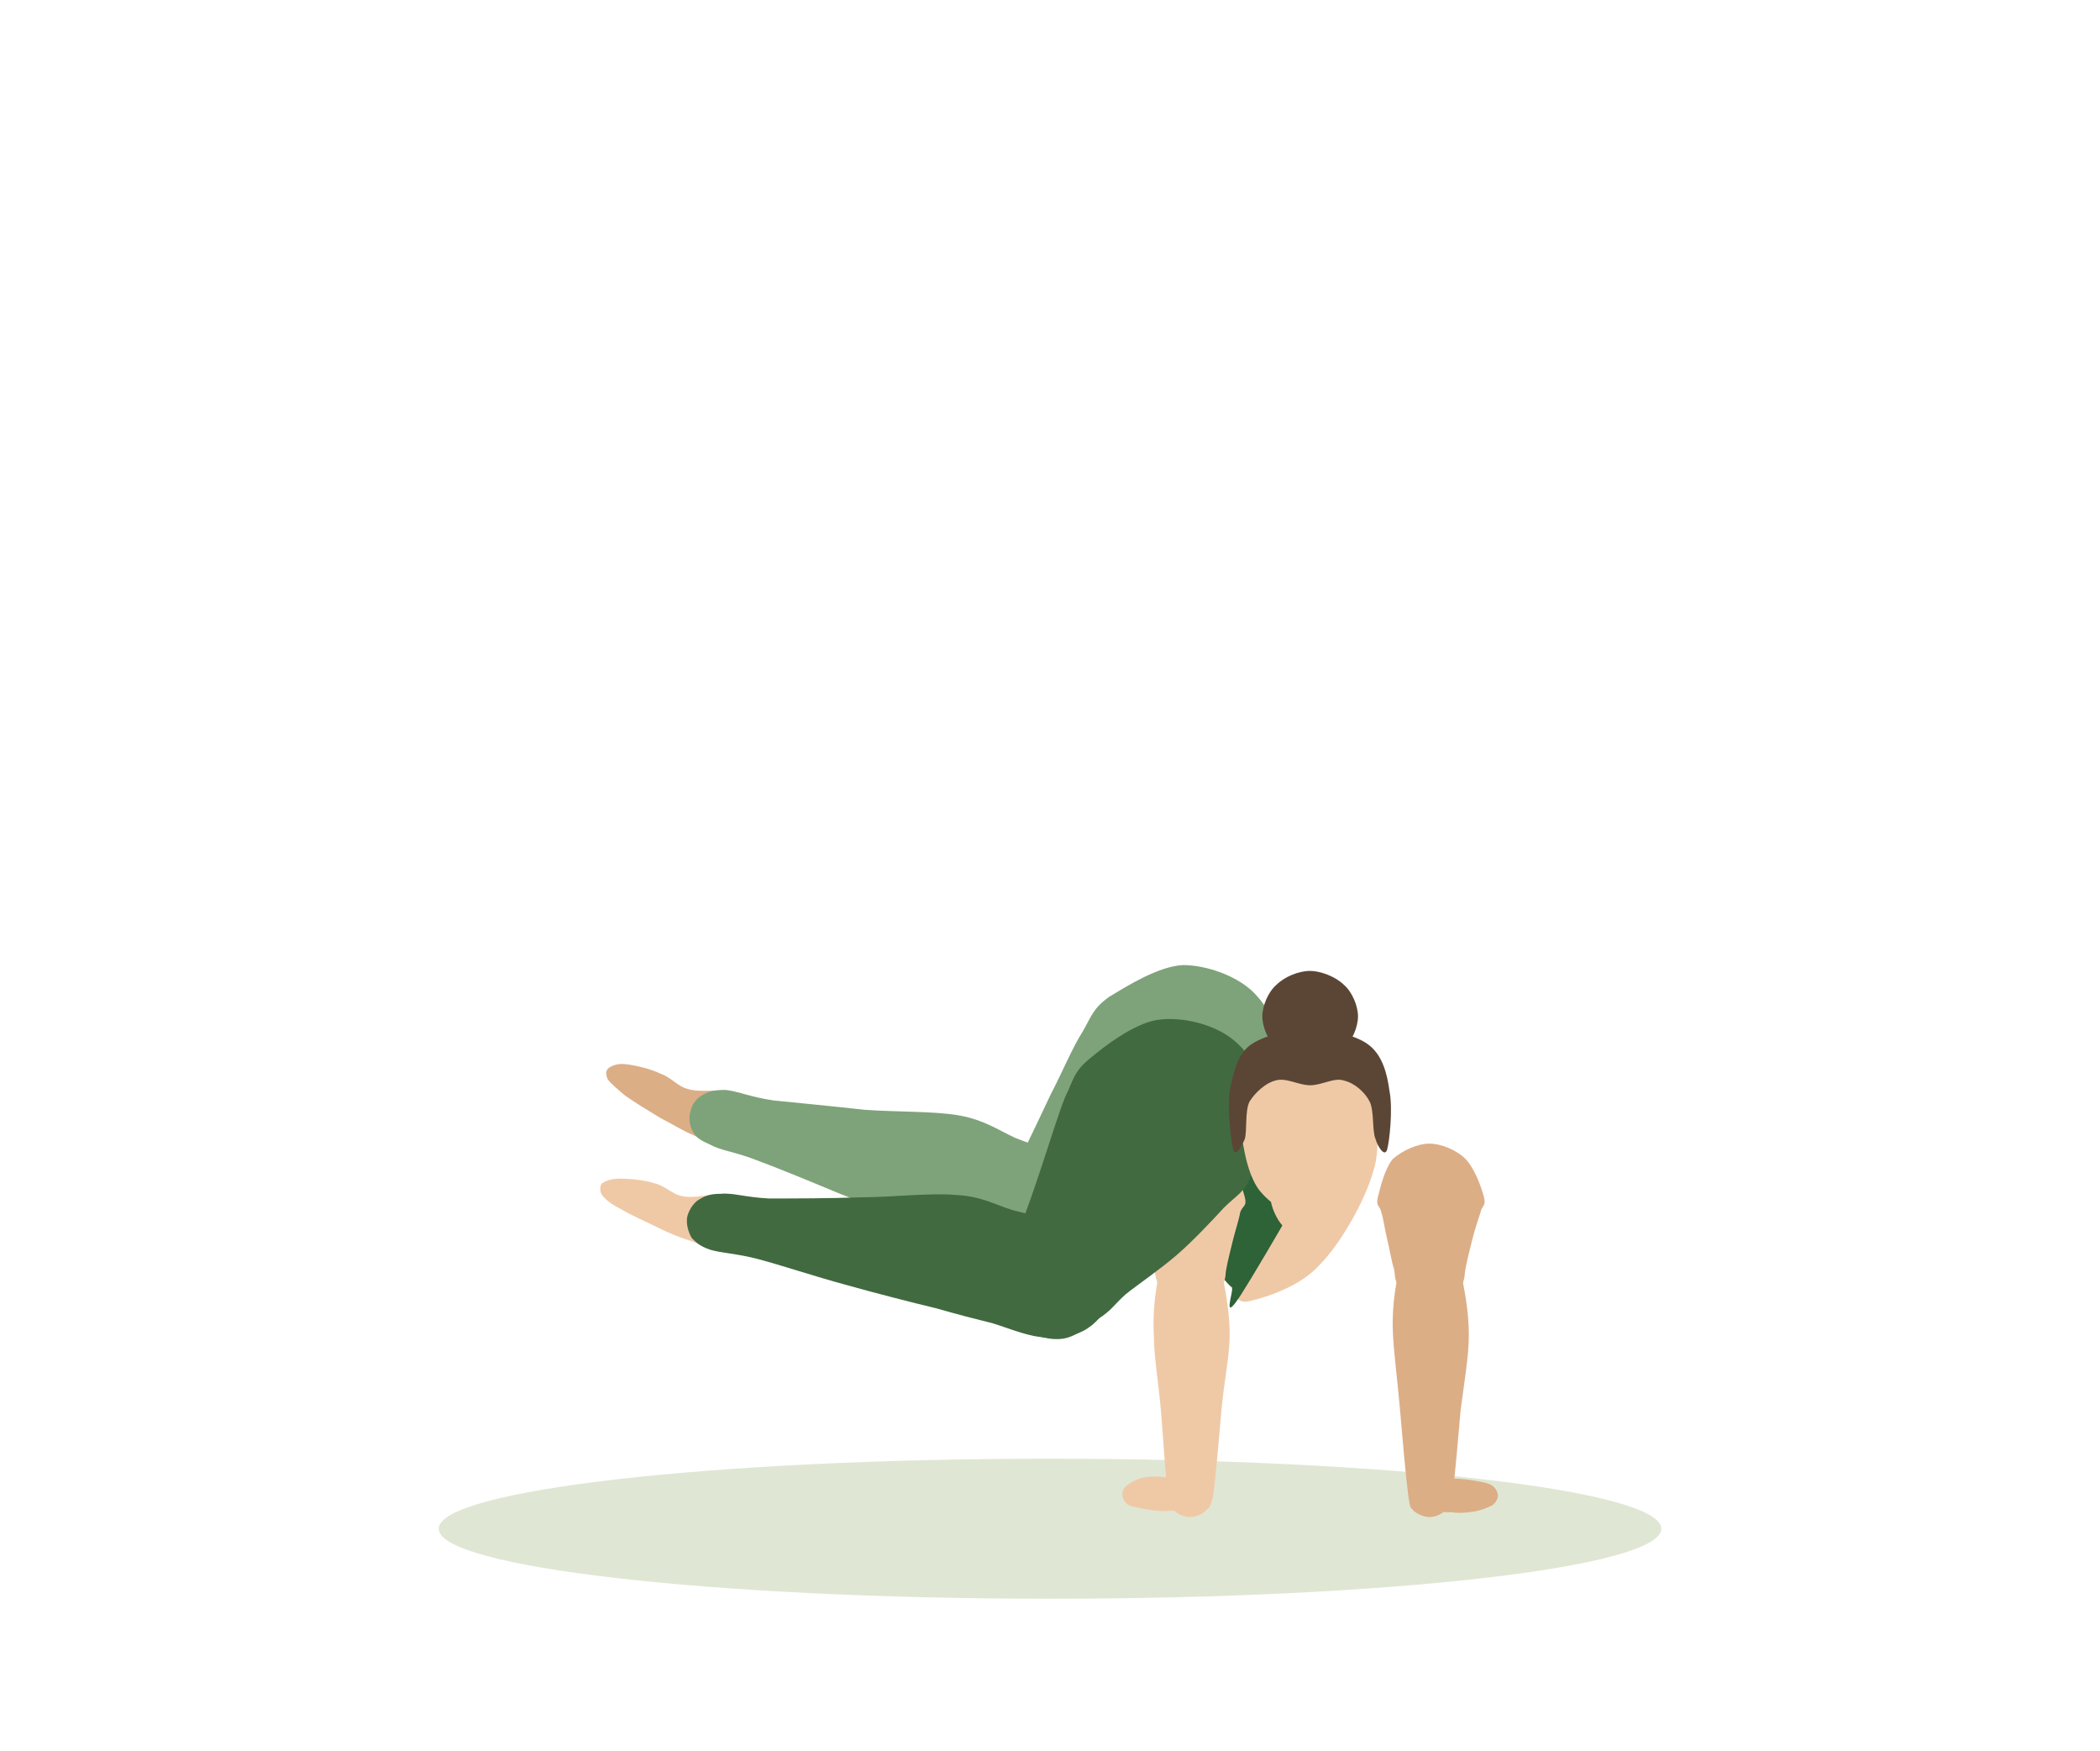
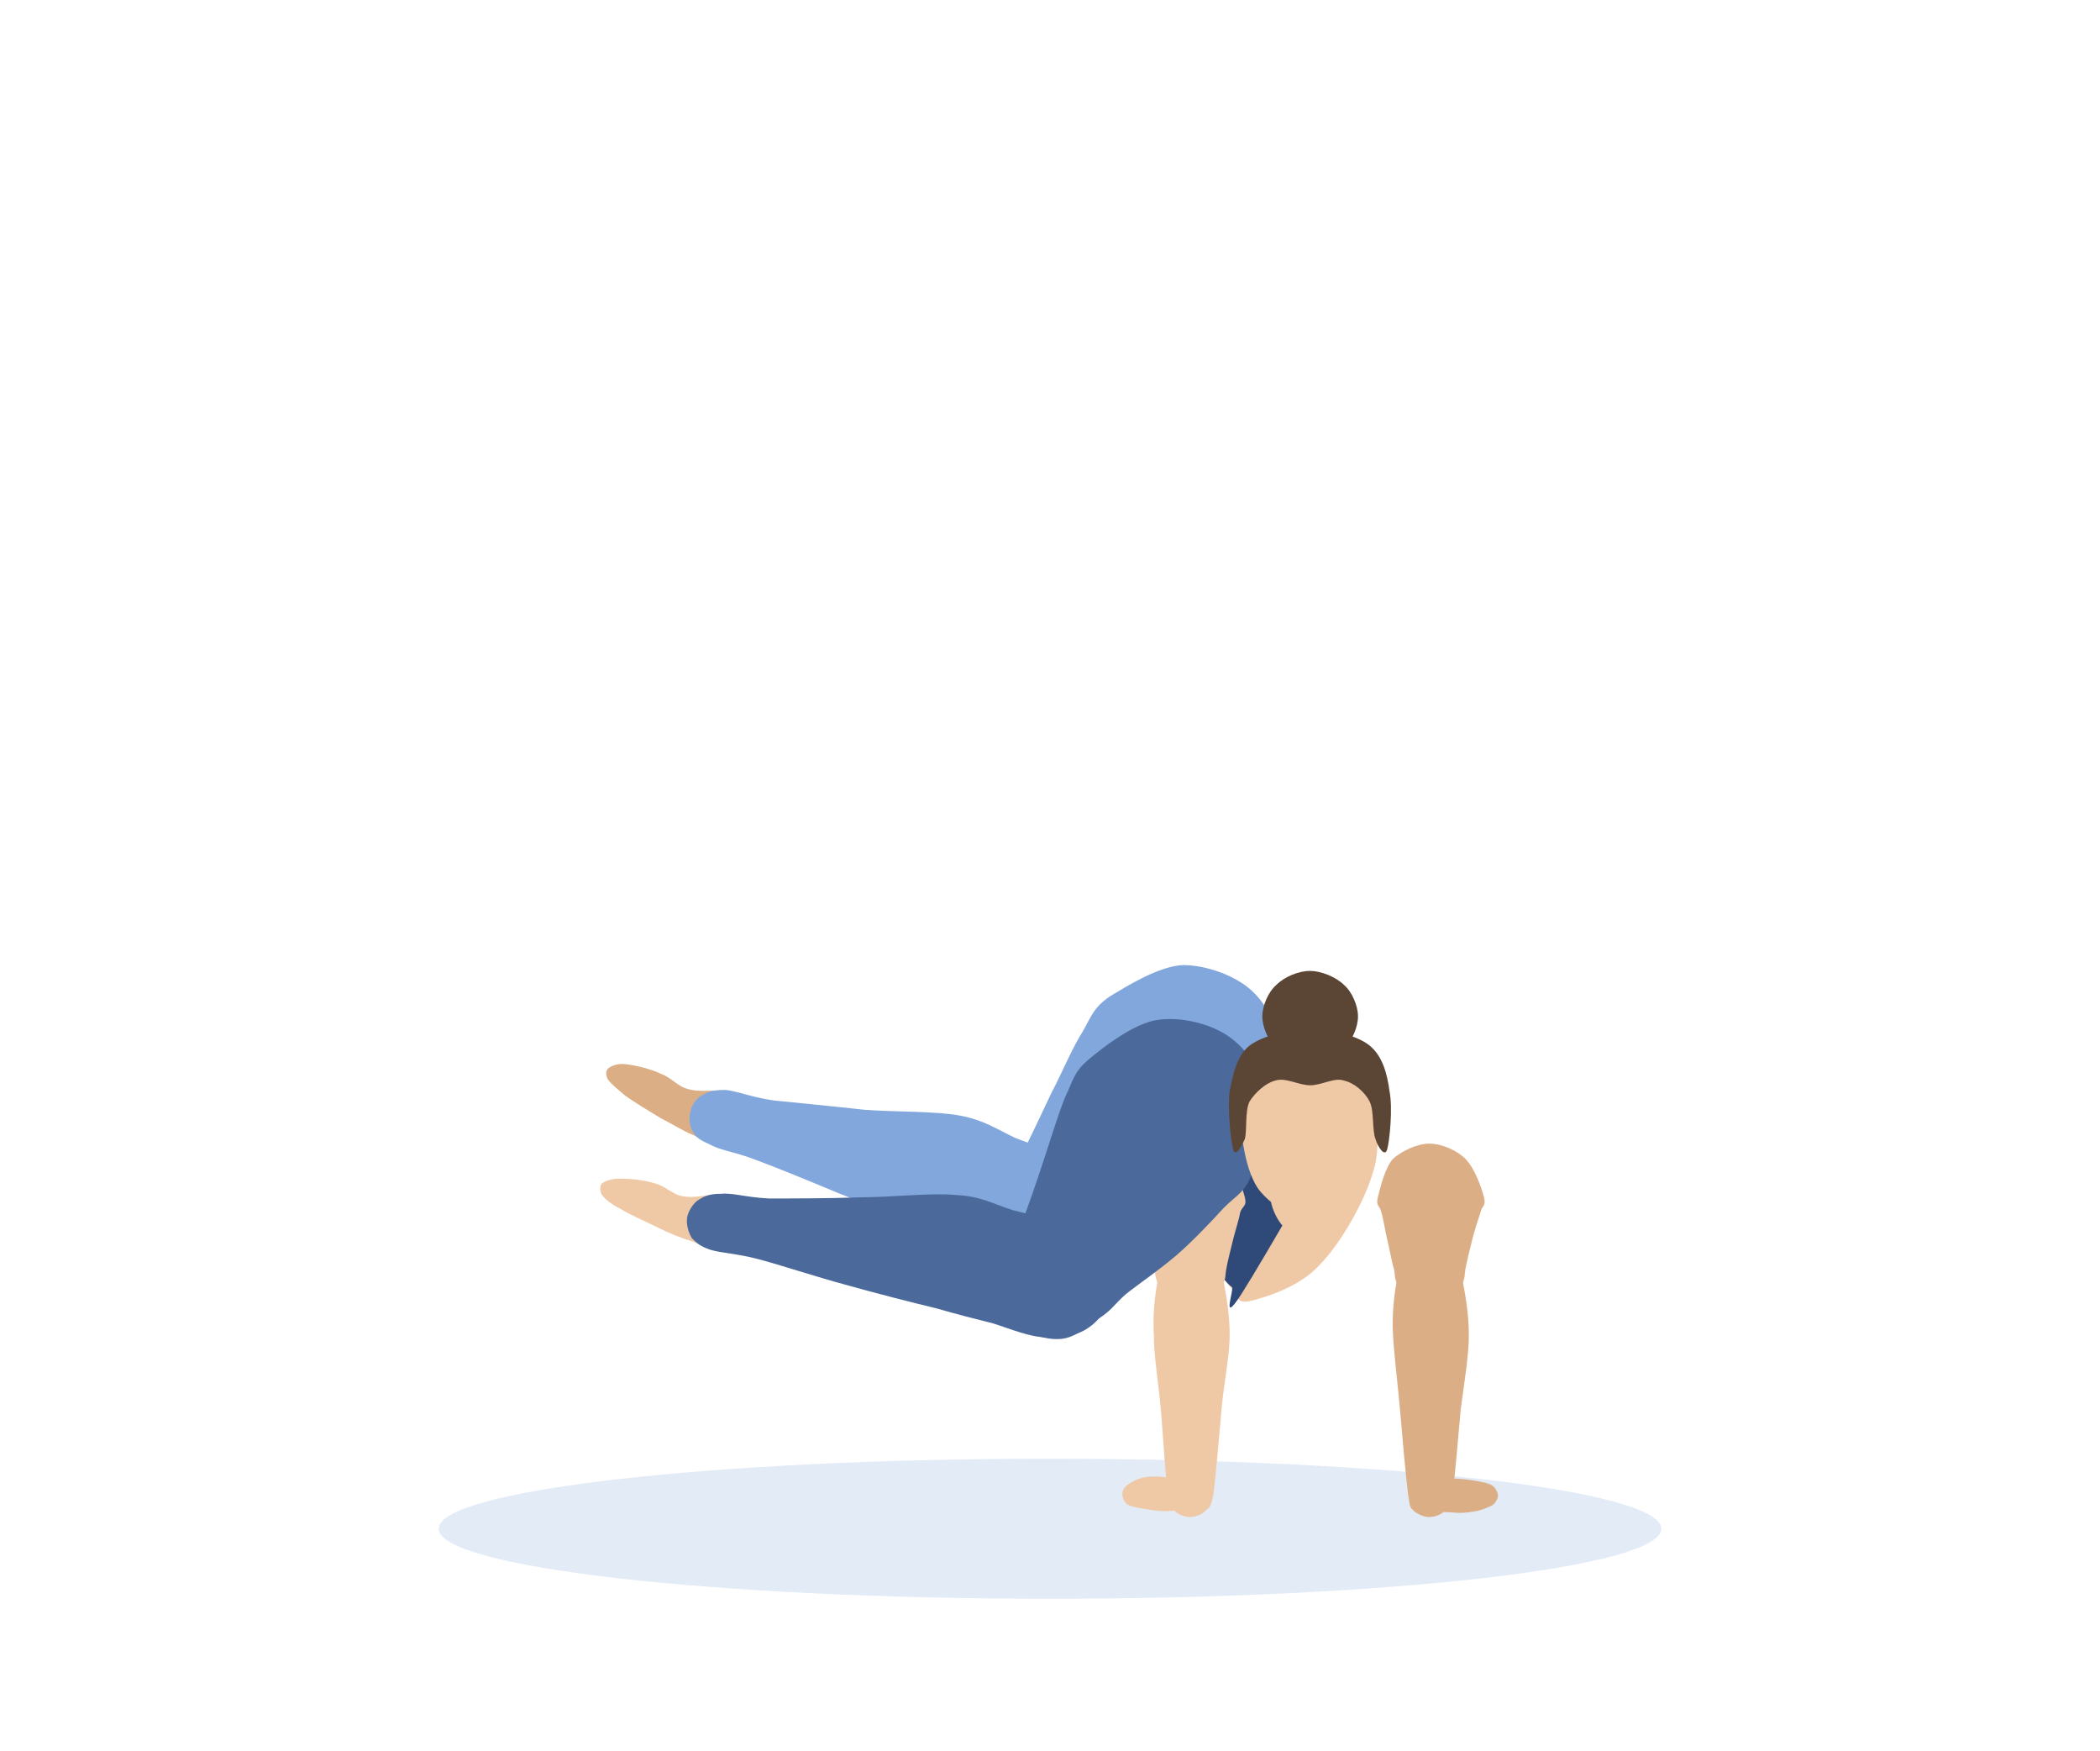
<svg xmlns="http://www.w3.org/2000/svg" viewBox="0 0 180 150" width="180" height="150">
-   <ellipse cx="90" cy="131" rx="52.4" ry="6" fill="#dfe7d4" />
+   <ellipse cx="90" cy="131" rx="52.4" ry="6" fill="#e3ebf7" />
  <path d="M94.5 106C95.2 107.4 95.5 107.3 96.4 107.3C97.3 107.3 98.7 106.3 99.7 106.1C100.7 105.9 101.6 105.8 102.3 106.2C103 106.5 103.3 107.6 103.8 108.2C104.3 108.8 104.8 109.5 105.3 110.1C105.9 110.6 105.8 111.8 107.1 111.5C108.4 111.2 111.4 110.3 113.1 108.4C114.9 106.6 117 102.9 117.7 100.4C118.5 98 117.8 95 117.4 93.7C117 92.5 116 93.1 115.3 92.9C114.5 92.7 113.7 92.6 112.9 92.5C112.1 92.3 111 92.6 110.4 92.2C109.8 91.8 109.4 90.9 109 90C108.7 89 108.8 87.3 108.4 86.5C107.9 85.8 107.8 85.4 106.4 85.5C105 85.6 102.4 85 100 87.3C97.7 89.6 93.3 96.2 92.3 99.3C91.4 102.4 93.8 104.7 94.5 106Z" fill="#efc9a6" />
-   <path d="M94.5 106C95 107.2 94.9 106.4 95.2 106.5C95.4 106.7 95.6 106.9 95.8 107C96.1 107.1 96.3 107.2 96.7 107.2C97 107.1 97.5 106.9 97.9 106.8C98.3 106.6 98.7 106.5 99.1 106.4C99.5 106.2 98.6 108.6 100.2 105.9C101.9 103.3 107.7 93.3 109.1 90.5C110.6 87.8 109 89.7 108.9 89.3C108.8 88.9 108.8 88.5 108.7 88.1C108.6 87.6 108.6 87.1 108.4 86.8C108.3 86.5 108.1 86.3 107.9 86.2C107.6 86 107.4 85.9 107.1 85.8C106.9 85.7 107.5 85.3 106.4 85.5C105.2 85.7 102.4 85 100 87.3C97.7 89.6 93.3 96.2 92.3 99.3C91.4 102.4 94 104.8 94.5 106Z" fill="#426a40" />
-   <path d="M102.3 106.2C101.1 108.7 102.8 106.6 103 106.9C103.2 107.2 103.4 107.6 103.6 107.9C103.8 108.2 104 108.5 104.2 108.8C104.4 109.1 104.7 109.3 104.9 109.6C105.1 109.8 105.3 110.1 105.6 110.3C105.8 110.5 104.6 113.7 106.4 110.9C108.2 108.1 115 96.3 116.5 93.3C118.1 90.3 115.9 93.1 115.6 93C115.3 92.9 114.9 92.8 114.6 92.7C114.3 92.7 114 92.6 113.6 92.5C113.3 92.5 112.9 92.5 112.5 92.4C112.1 92.4 111.7 92.5 111.4 92.4C111 92.4 111.9 89.9 110.4 92.2C108.9 94.5 103.5 103.7 102.3 106.2Z" fill="#2e6237" />
+   <path d="M94.5 106C95 107.2 94.9 106.4 95.2 106.5C95.4 106.7 95.6 106.9 95.8 107C96.1 107.1 96.3 107.2 96.7 107.2C97 107.1 97.5 106.9 97.9 106.8C98.3 106.6 98.7 106.5 99.1 106.4C99.5 106.2 98.6 108.6 100.2 105.9C101.9 103.3 107.7 93.3 109.1 90.5C110.6 87.8 109 89.7 108.9 89.3C108.8 88.9 108.8 88.5 108.7 88.1C108.6 87.6 108.6 87.1 108.4 86.8C108.3 86.5 108.1 86.3 107.9 86.2C107.6 86 107.4 85.9 107.1 85.8C106.9 85.7 107.5 85.3 106.4 85.5C105.2 85.7 102.4 85 100 87.3C97.7 89.6 93.3 96.2 92.3 99.3C91.4 102.4 94 104.8 94.5 106Z" fill="#4b6a9b" />
+   <path d="M102.3 106.2C101.1 108.7 102.8 106.6 103 106.9C103.2 107.2 103.4 107.6 103.6 107.9C103.8 108.2 104 108.5 104.2 108.8C104.4 109.1 104.7 109.3 104.9 109.6C105.1 109.8 105.3 110.1 105.6 110.3C105.8 110.5 104.6 113.7 106.4 110.9C108.2 108.1 115 96.3 116.5 93.3C118.1 90.3 115.9 93.1 115.6 93C115.3 92.9 114.9 92.8 114.6 92.7C114.3 92.7 114 92.6 113.6 92.5C113.3 92.5 112.9 92.5 112.5 92.4C112.1 92.4 111.7 92.5 111.4 92.4C111 92.4 111.9 89.9 110.4 92.2C108.9 94.5 103.5 103.7 102.3 106.2Z" fill="#2f4a78" />
  <path d="M122.1 129.2C122.6 129.5 123.8 129.6 124.5 129.6C125.2 129.7 125.9 129.6 126.5 129.5C127 129.4 127.5 129.2 127.9 129C128.2 128.8 128.4 128.4 128.4 128.2C128.4 127.9 128.2 127.5 127.9 127.3C127.6 127.1 127.1 127 126.5 126.9C125.9 126.8 125.2 126.7 124.5 126.7C123.8 126.7 122.6 126.7 122.1 127C121.6 127.2 121.5 127.7 121.5 128.1C121.5 128.5 121.6 129 122.1 129.2Z" fill="#dcae86" />
  <path d="M119.7 109.9C119.5 111 119.3 112.6 119.4 114.4C119.5 116.2 119.8 118.5 120 120.8C120.2 123.1 120.5 126.6 120.7 128.1C120.9 129.5 120.9 129.1 121.2 129.5C121.6 129.8 122.1 130 122.5 130C123 130 123.5 129.8 123.8 129.5C124.2 129.1 124.2 129.5 124.5 128.1C124.7 126.6 125 123.1 125.2 120.8C125.5 118.5 125.9 116.2 125.9 114.4C125.9 112.6 125.6 111 125.4 109.9C125.1 108.7 125 108.3 124.5 107.8C124 107.3 123.2 107 122.5 107C121.9 107 121.1 107.3 120.6 107.8C120.1 108.3 119.9 108.7 119.7 109.9Z" fill="#dcae86" />
  <path d="M118.1 102.6C117.9 103.4 118.3 103.3 118.4 103.9C118.6 104.5 118.7 105.4 118.9 106.2C119.1 107 119.3 108.2 119.5 108.8C119.6 109.4 119.5 109.3 119.7 109.9C119.9 110.4 120.1 111.4 120.6 111.9C121.1 112.4 121.9 112.7 122.5 112.7C123.2 112.7 124 112.4 124.5 111.9C125 111.4 125.2 110.4 125.4 109.9C125.6 109.3 125.5 109.4 125.6 108.8C125.7 108.2 126 107 126.2 106.2C126.4 105.4 126.7 104.5 126.9 103.9C127 103.3 127.4 103.4 127.2 102.6C127 101.8 126.4 100.1 125.6 99.3C124.9 98.6 123.6 98 122.5 98C121.5 98 120.2 98.6 119.4 99.3C118.7 100.1 118.3 101.8 118.1 102.6Z" fill="#dcae86" />
  <path d="M102.5 127C102 126.7 100.8 126.6 100 126.6C99.3 126.5 98.6 126.5 98.1 126.6C97.5 126.7 97 127 96.7 127.2C96.4 127.4 96.2 127.7 96.2 128C96.2 128.3 96.3 128.6 96.6 128.9C96.9 129.1 97.5 129.2 98.1 129.3C98.6 129.4 99.3 129.5 100 129.5C100.8 129.4 102 129.5 102.5 129.2C103 129 103 128.5 103 128.1C103 127.7 103 127.2 102.5 127Z" fill="#efc9a6" />
  <path d="M99.2 109.9C99 111 98.8 112.6 98.9 114.4C98.9 116.2 99.3 118.5 99.5 120.8C99.7 123.1 99.9 126.6 100.1 128.1C100.3 129.5 100.4 129.1 100.7 129.5C101 129.8 101.6 130 102 130C102.4 130 103 129.8 103.3 129.5C103.6 129.1 103.7 129.5 104 128.1C104.2 126.6 104.5 123.1 104.7 120.8C104.9 118.5 105.4 116.2 105.4 114.4C105.4 112.6 105.1 111 104.9 109.9C104.6 108.7 104.4 108.3 104 107.8C103.5 107.3 102.7 107 102 107C101.4 107 100.6 107.3 100.1 107.8C99.6 108.3 99.4 108.7 99.2 109.9Z" fill="#efc9a6" />
  <path d="M97.6 102.6C97.4 103.4 97.8 103.3 97.9 103.9C98 104.5 98.2 105.4 98.4 106.2C98.5 107 98.8 108.2 98.9 108.8C99.1 109.4 99 109.3 99.2 109.9C99.4 110.4 99.6 111.4 100.1 111.9C100.6 112.4 101.4 112.7 102 112.7C102.7 112.7 103.5 112.4 104 111.9C104.4 111.4 104.7 110.4 104.9 109.9C105.1 109.3 105 109.4 105.1 108.8C105.2 108.2 105.5 107 105.7 106.2C105.9 105.4 106.2 104.5 106.3 103.9C106.5 103.3 106.9 103.4 106.7 102.6C106.5 101.8 105.9 100.1 105.1 99.3C104.3 98.6 103.1 98 102 98C101 98 99.7 98.6 98.9 99.3C98.2 100.1 97.7 101.8 97.6 102.6Z" fill="#efc9a6" />
  <path d="M62.3 98.4C61.5 98.4 60.4 97.8 59.5 97.3C58.5 96.9 57.6 96.3 56.6 95.8C55.6 95.2 54.3 94.4 53.6 93.9C52.9 93.3 52.4 92.9 52.1 92.5C51.9 92.1 51.9 91.7 52.2 91.5C52.5 91.3 53 91.1 53.7 91.2C54.5 91.3 55.8 91.6 56.6 92C57.5 92.3 58.1 93.1 58.9 93.3C59.8 93.6 60.8 93.4 61.6 93.5C62.4 93.6 63.3 93.5 63.8 93.8C64.3 94.1 64.7 94.6 64.7 95.2C64.7 95.8 64.2 96.8 63.8 97.3C63.4 97.9 63 98.4 62.3 98.4Z" fill="#dcae86" />
-   <path d="M107.8 96.9C107 98.3 106.3 98.4 105 99.4C103.8 100.5 102 101.9 100.5 103C98.9 104 97 105 95.8 105.8C94.7 106.5 94.6 106.8 93.7 107.3C92.7 107.8 91.3 108.8 90.2 108.9C89 108.9 87.6 108.4 86.8 107.7C85.9 106.9 85.3 105.6 85.2 104.4C85.1 103.3 86 101.7 86.4 100.7C86.8 99.8 87.2 99.7 87.8 98.5C88.4 97.3 89.3 95.4 90.1 93.7C91 92 91.9 89.8 92.8 88.4C93.6 87 93.7 86.4 95.1 85.4C96.6 84.5 99.3 82.8 101.4 82.7C103.4 82.7 105.9 83.6 107.3 84.9C108.7 86.2 109.9 88.5 110 90.5C110.1 92.5 108.7 95.4 107.8 96.9Z" fill="#7ea37a" />
-   <path d="M88.7 108.6C87.3 108.4 85.8 107.6 84.3 107C82.7 106.4 81.6 105.9 79.5 105.2C77.5 104.4 74.5 103.3 72 102.3C69.6 101.3 66.7 100.1 64.8 99.4C63 98.7 61.8 98.6 60.9 98.1C60 97.7 59.7 97.5 59.4 97C59.1 96.5 59 95.7 59.2 95.2C59.3 94.6 59.8 94 60.3 93.8C60.8 93.5 61.2 93.4 62.2 93.4C63.2 93.5 64.3 94 66.3 94.3C68.3 94.5 71.4 94.8 74.1 95.1C76.8 95.3 80.1 95.2 82.3 95.6C84.4 96 85.5 96.8 87 97.5C88.5 98.1 90.2 98.6 91.4 99.3C92.6 100 93.7 100.8 94.3 101.8C94.8 102.8 95 104.3 94.7 105.4C94.4 106.4 93.5 107.6 92.5 108.1C91.5 108.7 90.1 108.8 88.7 108.6Z" fill="#7ea37a" />
+   <path d="M107.8 96.9C107 98.3 106.3 98.4 105 99.4C103.8 100.5 102 101.9 100.5 103C98.9 104 97 105 95.8 105.8C94.7 106.5 94.6 106.8 93.7 107.3C92.7 107.8 91.3 108.8 90.2 108.9C89 108.9 87.6 108.4 86.8 107.7C85.9 106.9 85.3 105.6 85.2 104.4C85.1 103.3 86 101.7 86.4 100.7C86.8 99.8 87.2 99.7 87.8 98.5C88.4 97.3 89.3 95.4 90.1 93.7C91 92 91.9 89.8 92.8 88.4C93.6 87 93.7 86.4 95.1 85.4C96.6 84.5 99.3 82.8 101.4 82.7C103.4 82.7 105.9 83.6 107.3 84.9C108.7 86.2 109.9 88.5 110 90.5C110.1 92.5 108.7 95.4 107.8 96.9Z" fill="#82a7dd" />
+   <path d="M88.7 108.6C87.3 108.4 85.8 107.6 84.3 107C82.7 106.4 81.6 105.9 79.5 105.2C77.5 104.4 74.5 103.3 72 102.3C69.6 101.3 66.7 100.1 64.8 99.4C63 98.7 61.8 98.6 60.9 98.1C60 97.7 59.7 97.5 59.4 97C59.1 96.5 59 95.7 59.2 95.2C59.3 94.6 59.8 94 60.3 93.8C60.8 93.5 61.2 93.4 62.2 93.4C63.2 93.5 64.3 94 66.3 94.3C68.3 94.5 71.4 94.8 74.1 95.1C76.8 95.3 80.1 95.2 82.3 95.6C84.4 96 85.5 96.8 87 97.5C88.5 98.1 90.2 98.6 91.4 99.3C92.6 100 93.7 100.8 94.3 101.8C94.8 102.8 95 104.3 94.7 105.4C94.4 106.4 93.5 107.6 92.5 108.1C91.5 108.7 90.1 108.8 88.7 108.6Z" fill="#82a7dd" />
  <path d="M62.3 107.2C61.6 107.3 60.4 106.8 59.4 106.4C58.4 106.1 57.4 105.7 56.4 105.2C55.4 104.7 54 104.1 53.2 103.6C52.4 103.2 51.9 102.8 51.6 102.4C51.4 102.1 51.4 101.6 51.6 101.4C51.9 101.2 52.4 101 53.1 101C53.9 101 55.2 101.1 56.1 101.4C57 101.6 57.7 102.4 58.5 102.5C59.4 102.7 60.4 102.4 61.2 102.4C62 102.4 62.8 102.2 63.4 102.5C63.9 102.7 64.4 103.2 64.5 103.8C64.5 104.4 64.1 105.4 63.8 106C63.4 106.6 63.1 107.2 62.3 107.2Z" fill="#efc9a6" />
-   <path d="M107.3 100.6C106.7 102.2 106 102.4 104.9 103.5C103.8 104.7 102.2 106.4 100.8 107.6C99.4 108.8 97.5 110.1 96.5 110.9C95.5 111.8 95.4 112.1 94.6 112.7C93.7 113.3 92.4 114.5 91.2 114.7C90.1 114.9 88.6 114.5 87.7 113.9C86.8 113.3 86 112 85.8 110.9C85.6 109.7 86.2 108.1 86.5 107.1C86.8 106 87.2 105.9 87.6 104.7C88.1 103.5 88.8 101.4 89.4 99.6C90 97.8 90.7 95.5 91.3 94C92 92.6 92 91.9 93.3 90.8C94.6 89.7 97.2 87.7 99.2 87.4C101.2 87.1 103.7 87.7 105.3 88.8C106.9 89.9 108.4 92.1 108.7 94.1C109.1 96 108 99 107.3 100.6Z" fill="#426a40" />
-   <path d="M89.7 114.6C88.3 114.6 86.7 113.9 85.1 113.4C83.5 113 82.3 112.7 80.2 112.1C78.1 111.6 75 110.8 72.5 110.1C69.9 109.4 66.9 108.4 65 107.9C63.1 107.4 61.9 107.4 60.9 107.1C60 106.8 59.7 106.5 59.3 106.1C59 105.6 58.8 104.9 58.9 104.3C59 103.8 59.4 103.1 59.9 102.8C60.4 102.5 60.8 102.3 61.8 102.3C62.8 102.2 63.9 102.6 65.9 102.7C67.9 102.7 71.1 102.7 73.8 102.6C76.4 102.6 79.8 102.2 81.9 102.4C84.1 102.5 85.2 103.2 86.8 103.7C88.4 104.1 90.1 104.5 91.4 105.1C92.7 105.7 93.9 106.3 94.6 107.2C95.2 108.2 95.5 109.6 95.3 110.7C95.1 111.8 94.3 113.1 93.4 113.7C92.5 114.4 91.1 114.7 89.7 114.6Z" fill="#426a40" />
+   <path d="M107.3 100.6C106.7 102.2 106 102.4 104.9 103.5C103.8 104.7 102.2 106.4 100.8 107.6C99.4 108.8 97.5 110.1 96.5 110.9C95.5 111.8 95.4 112.1 94.6 112.7C93.7 113.3 92.4 114.5 91.2 114.7C90.1 114.9 88.6 114.5 87.7 113.9C86.8 113.3 86 112 85.8 110.9C85.6 109.7 86.2 108.1 86.5 107.1C86.8 106 87.2 105.9 87.6 104.7C88.1 103.5 88.8 101.4 89.4 99.6C90 97.8 90.7 95.5 91.3 94C92 92.6 92 91.9 93.3 90.8C94.6 89.7 97.2 87.7 99.2 87.4C101.2 87.1 103.7 87.7 105.3 88.8C106.9 89.9 108.4 92.1 108.7 94.1C109.1 96 108 99 107.3 100.6Z" fill="#4b6a9b" />
+   <path d="M89.7 114.6C88.3 114.6 86.7 113.9 85.1 113.4C83.5 113 82.3 112.7 80.2 112.1C78.1 111.6 75 110.8 72.5 110.1C69.9 109.4 66.9 108.4 65 107.9C63.1 107.4 61.9 107.4 60.9 107.1C60 106.8 59.7 106.5 59.3 106.1C59 105.6 58.8 104.9 58.9 104.3C59 103.8 59.4 103.1 59.9 102.8C60.4 102.5 60.8 102.3 61.8 102.3C62.8 102.2 63.9 102.6 65.9 102.7C67.9 102.7 71.1 102.7 73.8 102.6C76.4 102.6 79.8 102.2 81.9 102.4C84.1 102.5 85.2 103.2 86.8 103.7C88.4 104.1 90.1 104.5 91.4 105.1C92.7 105.7 93.9 106.3 94.6 107.2C95.2 108.2 95.5 109.6 95.3 110.7C95.1 111.8 94.3 113.1 93.4 113.7C92.5 114.4 91.1 114.7 89.7 114.6Z" fill="#4b6a9b" />
  <path d="M108.9 102.6C108.8 101.9 109.4 101.5 109.5 100.9C109.6 100.3 109.3 99.8 109.4 99.2C109.6 98.6 109.9 97.6 110.3 97.1C110.8 96.7 111.6 96.3 112.3 96.3C112.9 96.3 113.7 96.7 114.2 97.1C114.7 97.6 115 98.6 115.1 99.2C115.3 99.8 114.9 100.3 115 100.9C115.1 101.5 115.8 101.9 115.7 102.6C115.6 103.3 115.2 104.5 114.6 105.1C114 105.6 113.1 106 112.3 106C111.5 106 110.5 105.6 110 105.1C109.4 104.5 108.9 103.3 108.9 102.6Z" fill="#efc9a6" />
  <path d="M116.4 87.1C116.4 86.2 115.9 85 115.2 84.4C114.5 83.7 113.2 83.2 112.3 83.2C111.3 83.2 110.1 83.7 109.4 84.4C108.7 85 108.2 86.2 108.2 87.1C108.2 88 108.7 89.2 109.4 89.8C110.1 90.5 111.3 91 112.3 91C113.2 91 114.5 90.5 115.2 89.8C115.9 89.2 116.4 88 116.4 87.1Z" fill="#5b4636" />
  <path d="M112.3 89.3C113.8 89.3 115.7 89.7 116.7 90.5C117.7 91.3 118 92.9 118.2 94.2C118.4 95.5 118.2 97 118 98.3C117.7 99.5 117.4 100.9 116.7 101.8C116.1 102.8 115 103.5 114.2 104C113.5 104.4 112.9 104.4 112.3 104.4C111.6 104.4 111.1 104.4 110.3 104C109.6 103.5 108.5 102.8 107.8 101.8C107.2 100.9 106.8 99.5 106.6 98.3C106.3 97 106.1 95.5 106.3 94.2C106.6 92.9 106.8 91.3 107.8 90.5C108.8 89.7 110.8 89.3 112.3 89.3Z" fill="#efc9a6" />
  <path d="M112.3 88.2C114 88.2 116.3 88.7 117.4 89.6C118.5 90.5 118.9 92 119.1 93.5C119.4 95 119.1 97.8 118.9 98.5C118.7 99.2 118.1 98.3 117.9 97.6C117.6 96.9 117.8 95.2 117.4 94.4C117 93.6 116.1 92.8 115.2 92.6C114.4 92.3 113.3 93 112.3 93C111.3 93 110.2 92.3 109.3 92.6C108.5 92.8 107.6 93.6 107.1 94.4C106.7 95.2 106.9 96.9 106.7 97.6C106.4 98.3 105.9 99.2 105.7 98.5C105.5 97.8 105.2 95 105.4 93.5C105.7 92 106 90.5 107.1 89.6C108.3 88.7 110.6 88.2 112.3 88.2Z" fill="#5b4636" />
</svg>
